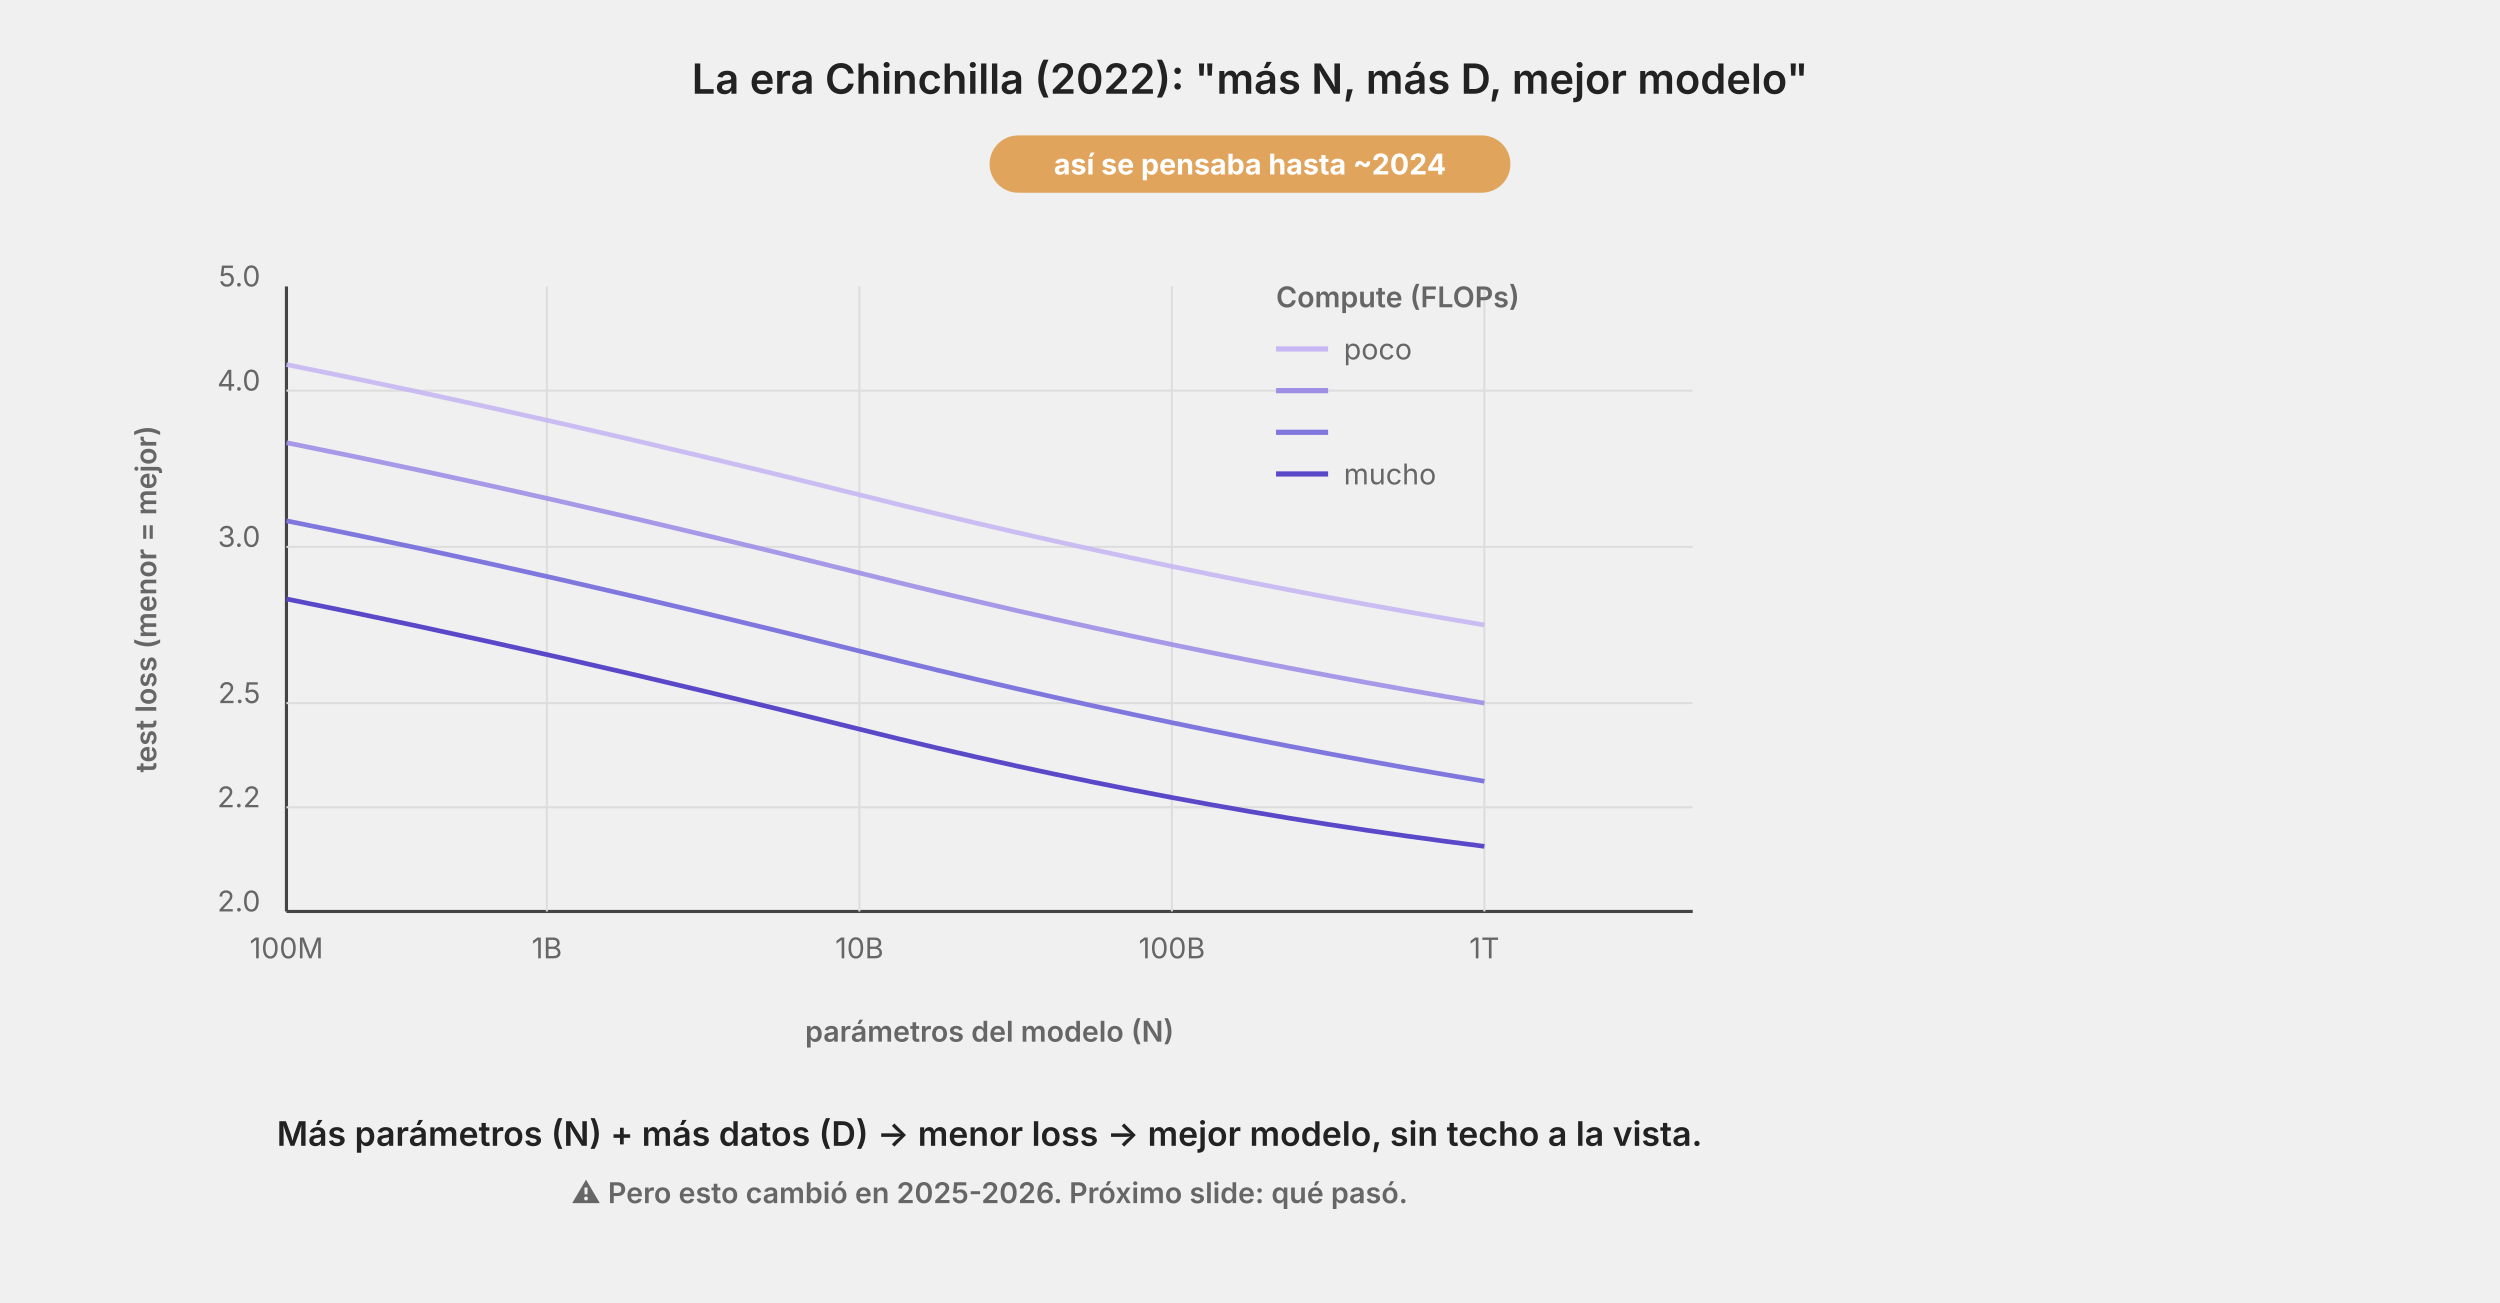
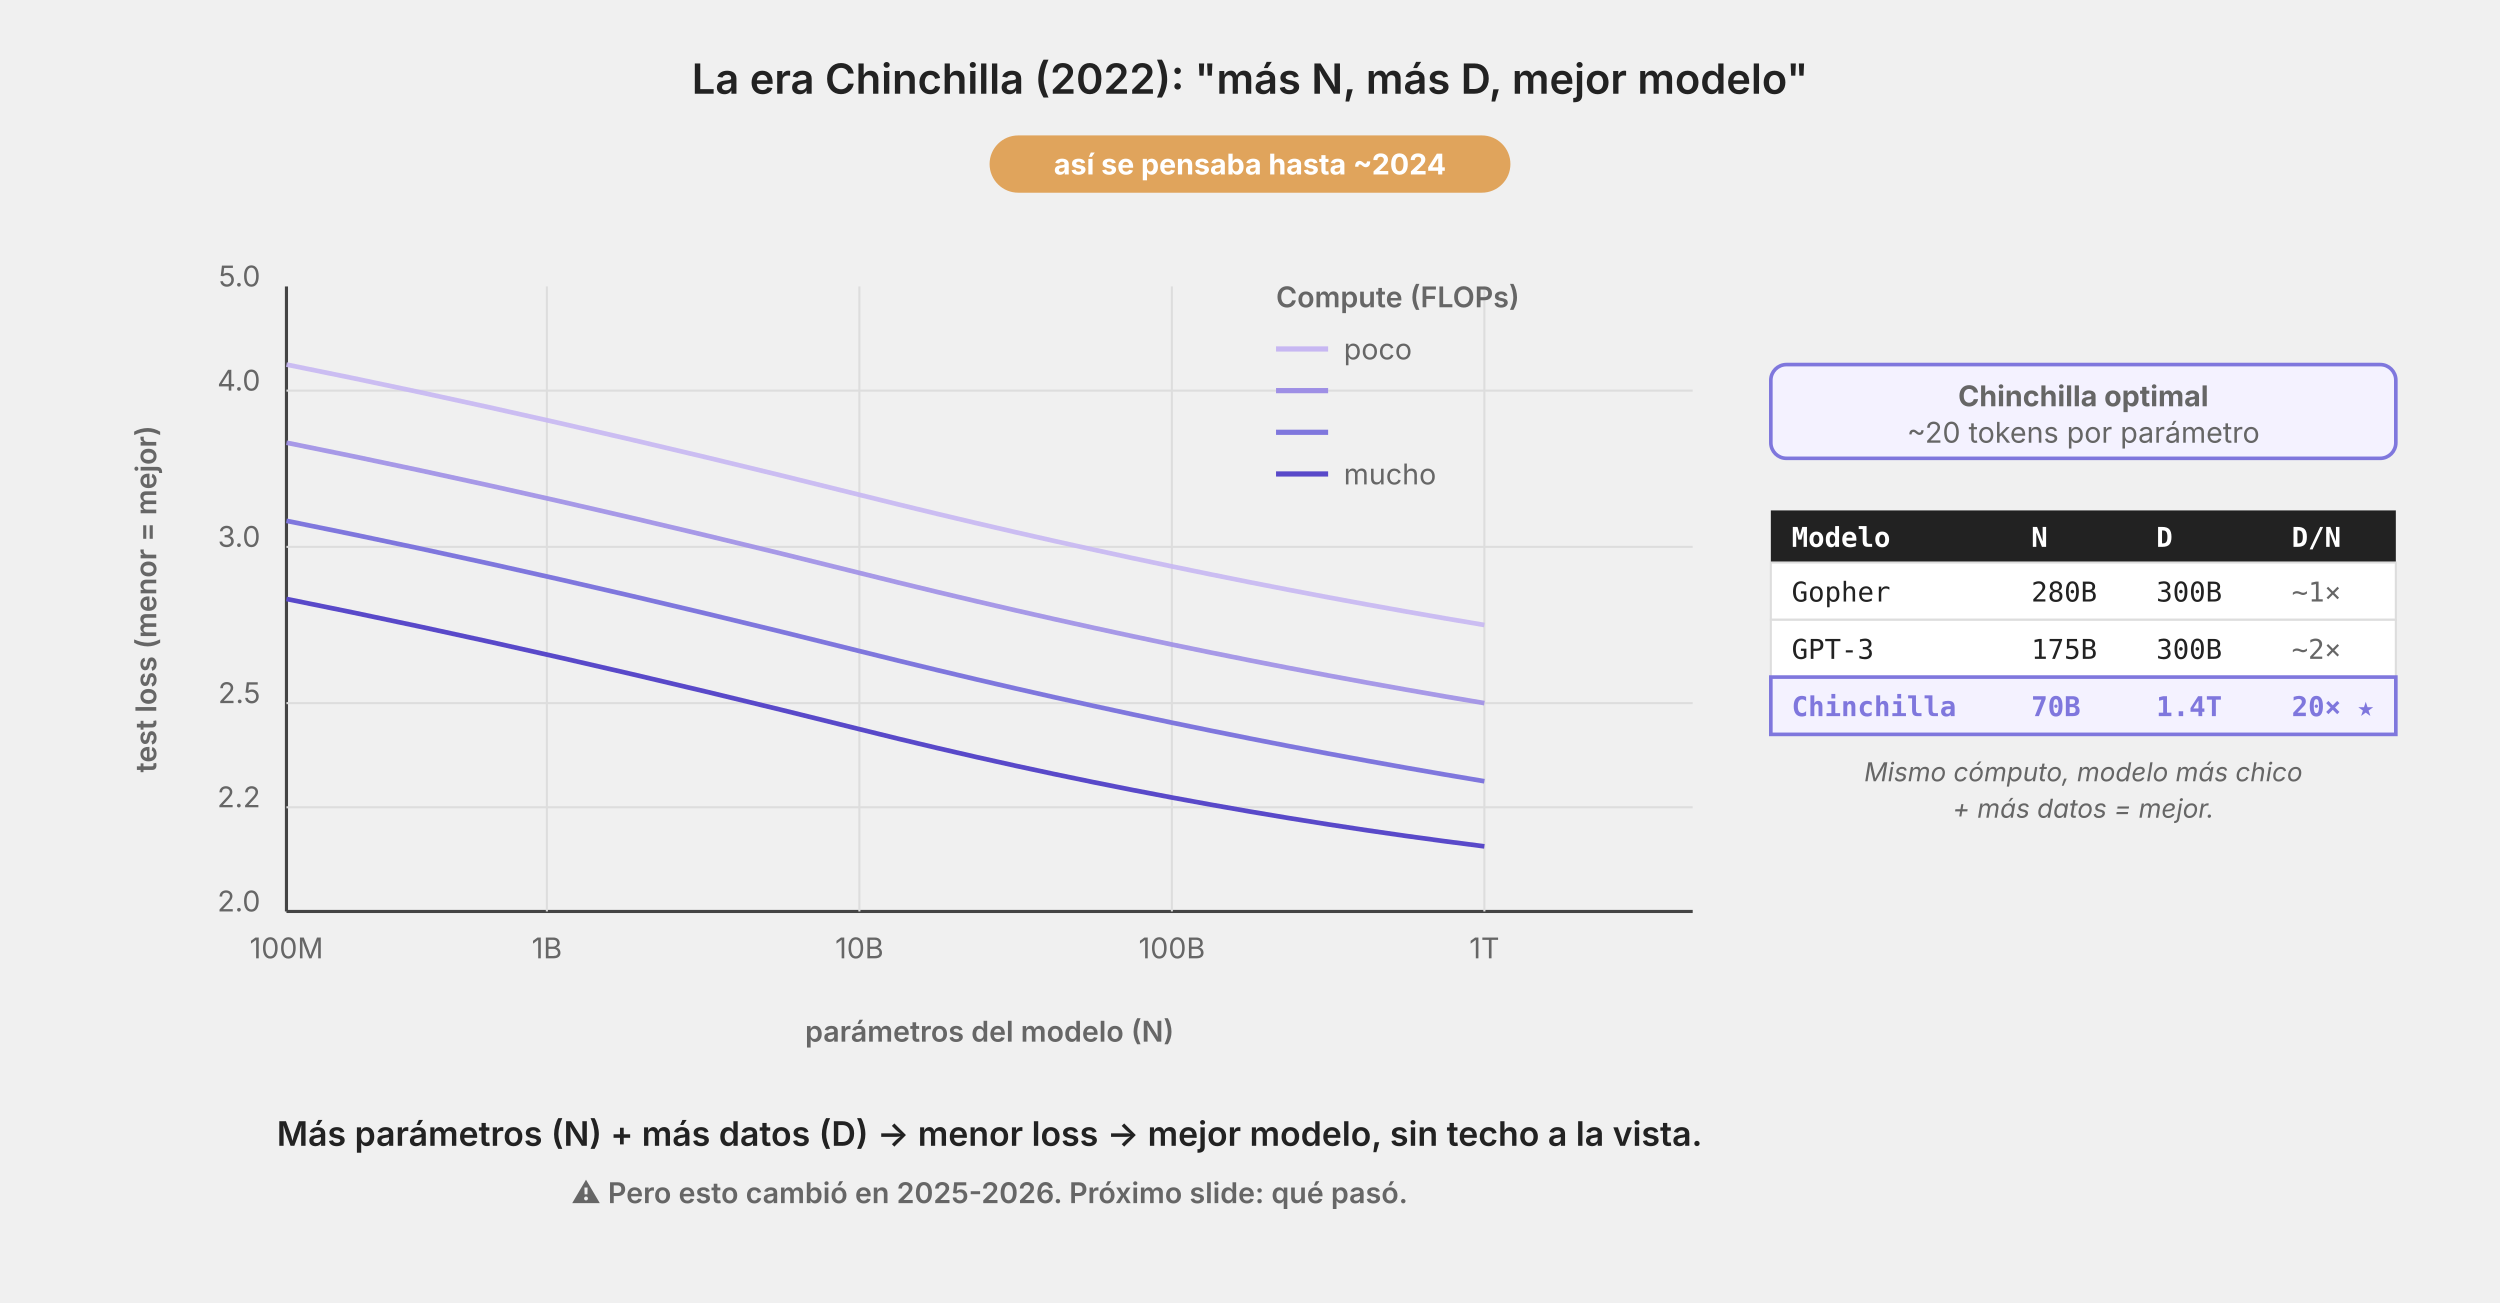
<svg xmlns="http://www.w3.org/2000/svg" viewBox="0 0 960 500" font-family="Inter, system-ui, -apple-system, sans-serif">
  <defs>
    <style>
      .stroke { stroke: #222222; stroke-width: 1.4; fill: none; }
      .stroke-thin { stroke: #222222; stroke-width: 1; fill: none; }
      .axis { stroke: #444; stroke-width: 1.2; fill: none; }
      .grid { stroke: #DDD; stroke-width: 0.8; fill: none; }
      .text { fill: #222222; font-size: 13px; }
      .text-strong { fill: #222222; font-size: 16px; font-weight: 600; }
      .text-xs { fill: #666666; font-size: 11px; }
      .badge-historic { fill: #E0A45C; }
    </style>
  </defs>
  <text x="480" y="36" text-anchor="middle" class="text-strong" font-size="22">La era Chinchilla (2022): "más N, más D, mejor modelo"</text>
  <g transform="translate(380,52)">
    <rect x="0" y="0" width="200" height="22" rx="11" class="badge-historic" />
    <text x="100" y="15" text-anchor="middle" font-size="11" font-weight="700" fill="#FFFFFF">así se pensaba hasta ~2024</text>
  </g>
  <g transform="translate(110,110)">
    <line x1="0" y1="0" x2="0" y2="240" class="axis" />
    <line x1="0" y1="240" x2="540" y2="240" class="axis" />
    <g class="grid">
      <line x1="0" y1="40" x2="540" y2="40" />
      <line x1="0" y1="100" x2="540" y2="100" />
      <line x1="0" y1="160" x2="540" y2="160" />
      <line x1="0" y1="200" x2="540" y2="200" />
      <line x1="100" y1="0" x2="100" y2="240" />
      <line x1="220" y1="0" x2="220" y2="240" />
      <line x1="340" y1="0" x2="340" y2="240" />
      <line x1="460" y1="0" x2="460" y2="240" />
    </g>
    <text x="-10" y="0" text-anchor="end" class="text-xs">5.0</text>
    <text x="-10" y="40" text-anchor="end" class="text-xs">4.0</text>
    <text x="-10" y="100" text-anchor="end" class="text-xs">3.0</text>
    <text x="-10" y="160" text-anchor="end" class="text-xs">2.5</text>
    <text x="-10" y="200" text-anchor="end" class="text-xs">2.2</text>
    <text x="-10" y="240" text-anchor="end" class="text-xs">2.0</text>
    <text x="0" y="258" text-anchor="middle" class="text-xs">100M</text>
    <text x="100" y="258" text-anchor="middle" class="text-xs">1B</text>
    <text x="220" y="258" text-anchor="middle" class="text-xs">10B</text>
    <text x="340" y="258" text-anchor="middle" class="text-xs">100B</text>
    <text x="460" y="258" text-anchor="middle" class="text-xs">1T</text>
    <text transform="translate(-50,120) rotate(-90)" text-anchor="middle" class="text-xs" font-weight="600">test loss (menor = mejor)</text>
    <text x="270" y="290" text-anchor="middle" class="text-xs" font-weight="600">parámetros del modelo (N)</text>
    <g fill="none" stroke-width="1.8">
      <path d="M0 30 Q 100 50 220 80 T 460 130" stroke="#C7B7F2" opacity="0.9" />
      <path d="M0 60 Q 100 80 220 110 T 460 160" stroke="#9E8FE5" opacity="0.9" />
      <path d="M0 90 Q 100 110 220 140 T 460 190" stroke="#7F77DD" opacity="1" />
      <path d="M0 120 Q 100 140 220 170 T 460 215" stroke="#5949C9" opacity="1" />
    </g>
    <g transform="translate(380,8)">
      <text x="0" y="0" class="text-xs" font-weight="600">Compute (FLOPs)</text>
      <g transform="translate(0,16)">
        <line x1="0" y1="0" x2="20" y2="0" stroke="#C7B7F2" stroke-width="2" />
        <text x="26" y="4" class="text-xs">poco</text>
      </g>
      <g transform="translate(0,32)">
        <line x1="0" y1="0" x2="20" y2="0" stroke="#9E8FE5" stroke-width="2" />
      </g>
      <g transform="translate(0,48)">
        <line x1="0" y1="0" x2="20" y2="0" stroke="#7F77DD" stroke-width="2" />
      </g>
      <g transform="translate(0,64)">
        <line x1="0" y1="0" x2="20" y2="0" stroke="#5949C9" stroke-width="2" />
        <text x="26" y="4" class="text-xs">mucho</text>
      </g>
    </g>
  </g>
+   <g transform="translate(680,140)">
+     <rect x="0" y="0" width="240" height="36" rx="6" fill="#F4F2FF" stroke="#7F77DD" stroke-width="1.4" />
+     <text x="120" y="16" text-anchor="middle" class="text-xs" font-weight="700" fill="#7F77DD">Chinchilla optimal</text>
+     <text x="120" y="30" text-anchor="middle" class="text-xs" fill="#222">~20 tokens por parámetro</text>
+     <g transform="translate(0,56)" font-family="'JetBrains Mono', monospace" font-size="10.5">
+       <rect x="0" y="0" width="240" height="20" fill="#222" />
+       <text x="8" y="14" fill="#FFF" font-weight="700">Modelo</text>
+       <text x="100" y="14" fill="#FFF" font-weight="700">N</text>
+       <text x="148" y="14" fill="#FFF" font-weight="700">D</text>
+       <text x="200" y="14" fill="#FFF" font-weight="700">D/N</text>
+       <rect x="0" y="20" width="240" height="22" fill="#FFFFFF" stroke="#DDD" stroke-width="0.8" />
+       <text x="8" y="35" fill="#222">Gopher</text>
+       <text x="100" y="35" fill="#222">280B</text>
+       <text x="148" y="35" fill="#222">300B</text>
+       <text x="200" y="35" fill="#666">~1×</text>
+       <rect x="0" y="42" width="240" height="22" fill="#FFFFFF" stroke="#DDD" stroke-width="0.8" />
+       <text x="8" y="57" fill="#222">GPT-3</text>
+       <text x="100" y="57" fill="#222">175B</text>
+       <text x="148" y="57" fill="#222">300B</text>
+       <text x="200" y="57" fill="#666">~2×</text>
+       <rect x="0" y="64" width="240" height="22" fill="#F4F2FF" stroke="#7F77DD" stroke-width="1.4" />
+       <text x="8" y="79" fill="#7F77DD" font-weight="700">Chinchilla</text>
+       <text x="100" y="79" fill="#7F77DD" font-weight="700">70B</text>
+       <text x="148" y="79" fill="#7F77DD" font-weight="700">1.4T</text>
+       <text x="200" y="79" fill="#7F77DD" font-weight="700">20× ★</text>
+     </g>
+     <text x="120" y="160" text-anchor="middle" font-size="10" fill="#666" font-style="italic">Mismo cómputo, modelo más chico</text>
+     <text x="120" y="174" text-anchor="middle" font-size="10" fill="#666" font-style="italic">+ más datos = mejor.</text>
+   </g>
  <g transform="translate(110,440)">
    <text x="270" y="0" text-anchor="middle" class="text" font-weight="600" fill="#7F77DD">Más parámetros (N) + más datos (D) → menor loss → mejor modelo, sin techo a la vista.</text>
    <text x="270" y="22" text-anchor="middle" class="text-xs" fill="#D14B4B" font-weight="600">⚠ Pero esto cambió en 2025-2026. Próximo slide: qué pasó.</text>
  </g>
</svg>
